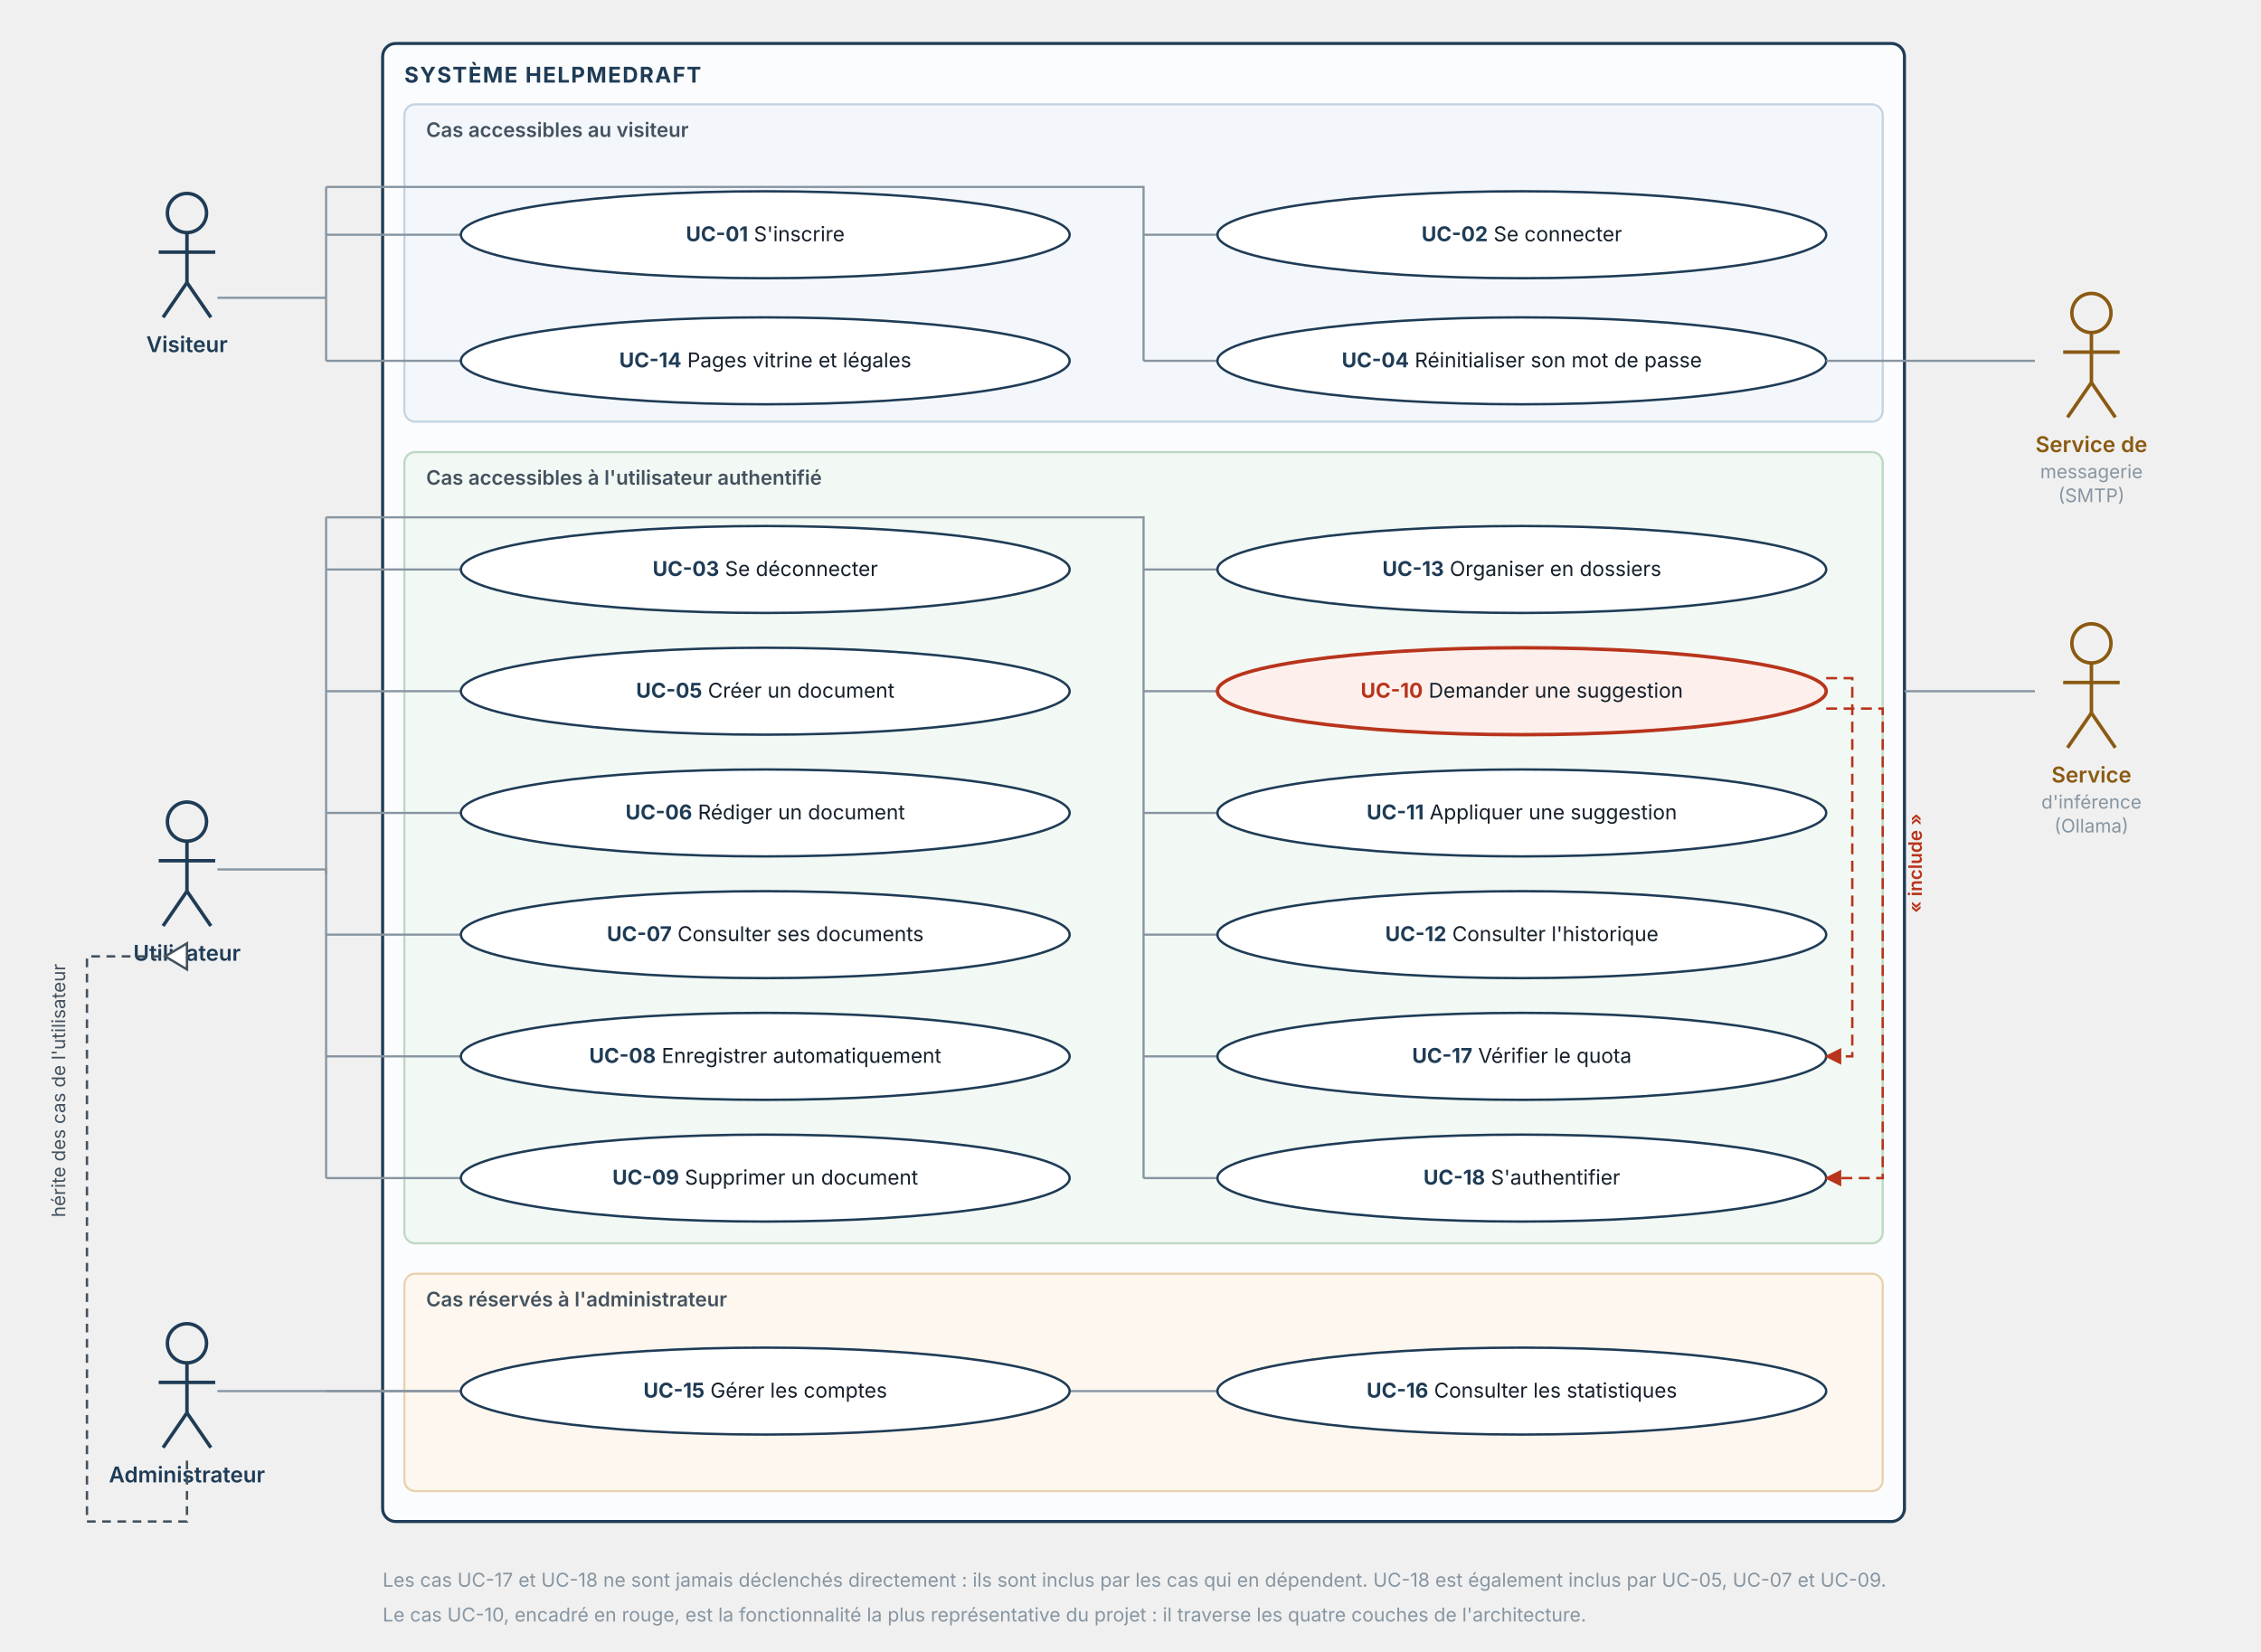
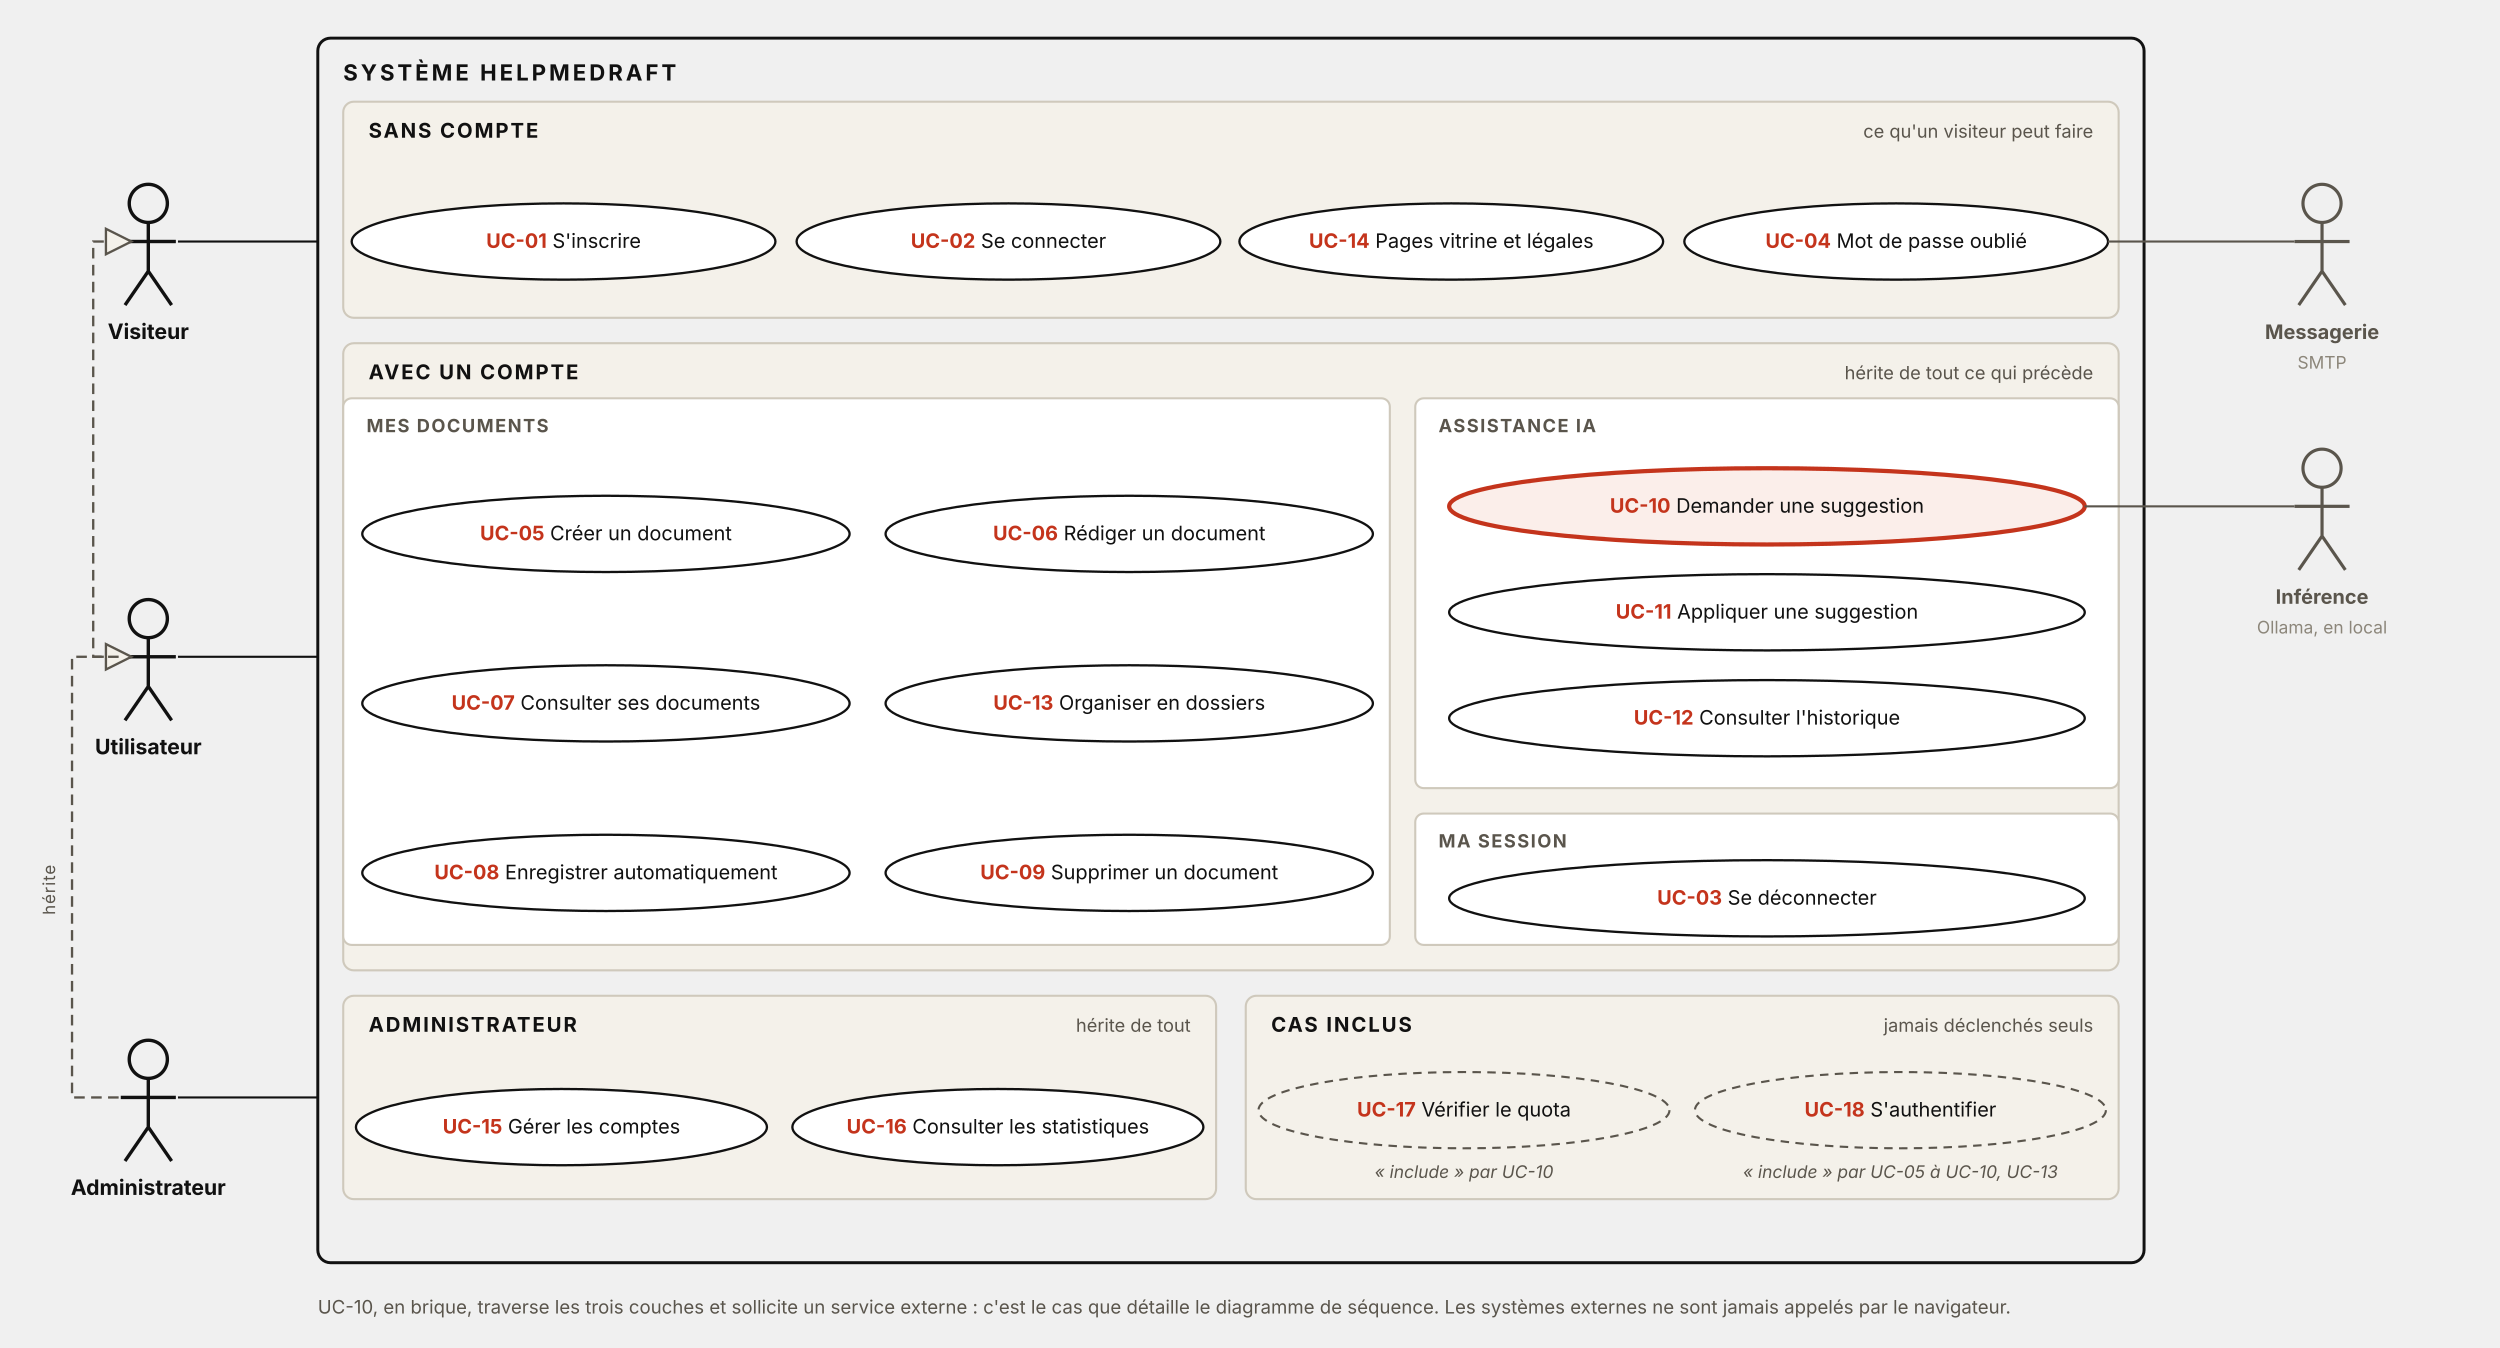
- <svg xmlns="http://www.w3.org/2000/svg" viewBox="0 0 1040 760" font-family="Inter, sans-serif">
-   <defs>
-     <marker id="u1" viewBox="0 0 10 10" refX="9" refY="5" markerWidth="7" markerHeight="7" orient="auto-start-reverse">
-       <path d="M0,0 L10,5 L0,10 z" fill="#b8341c" />
-     </marker>
-   </defs>
-   <rect x="176" y="20" width="700" height="680" rx="6" fill="#fbfcfd" stroke="#1f3c56" stroke-width="1.4" />
-   <text x="186" y="38" font-size="10" font-weight="700" fill="#1f3c56" letter-spacing=".06em">SYSTÈME HELPMEDRAFT</text>
-   <rect x="186" y="48" width="680" height="146" rx="5" fill="#f3f7fb" stroke="#c4d4e2" />
-   <text x="196" y="63" font-size="9.2" font-weight="600" fill="#44525f">Cas accessibles au visiteur</text>
-   <rect x="186" y="208" width="680" height="364" rx="5" fill="#f2f8f3" stroke="#bcd9c3" />
-   <text x="196" y="223" font-size="9.2" font-weight="600" fill="#44525f">Cas accessibles à l'utilisateur authentifié</text>
-   <rect x="186" y="586" width="680" height="100" rx="5" fill="#fdf7ef" stroke="#e8d2ae" />
-   <text x="196" y="601" font-size="9.2" font-weight="600" fill="#44525f">Cas réservés à l'administrateur</text>
-   <path d="M150,86 L150,166" stroke="#8795a1" stroke-width="1" fill="none" />
-   <line x1="150" y1="108" x2="212" y2="108" stroke="#8795a1" stroke-width="1" />
-   <line x1="150" y1="166" x2="212" y2="166" stroke="#8795a1" stroke-width="1" />
-   <path d="M150,86 L526,86 L526,166" stroke="#8795a1" stroke-width="1" fill="none" />
-   <line x1="526" y1="108" x2="560" y2="108" stroke="#8795a1" stroke-width="1" />
-   <line x1="526" y1="166" x2="560" y2="166" stroke="#8795a1" stroke-width="1" />
-   <path d="M100,137 L150,137 L150,137" stroke="#8795a1" stroke-width="1" fill="none" />
-   <path d="M150,238 L150,542" stroke="#8795a1" stroke-width="1" fill="none" />
-   <line x1="150" y1="262" x2="212" y2="262" stroke="#8795a1" stroke-width="1" />
-   <line x1="150" y1="318" x2="212" y2="318" stroke="#8795a1" stroke-width="1" />
-   <line x1="150" y1="374" x2="212" y2="374" stroke="#8795a1" stroke-width="1" />
-   <line x1="150" y1="430" x2="212" y2="430" stroke="#8795a1" stroke-width="1" />
-   <line x1="150" y1="486" x2="212" y2="486" stroke="#8795a1" stroke-width="1" />
-   <line x1="150" y1="542" x2="212" y2="542" stroke="#8795a1" stroke-width="1" />
-   <path d="M150,238 L526,238 L526,542" stroke="#8795a1" stroke-width="1" fill="none" />
-   <line x1="526" y1="262" x2="560" y2="262" stroke="#8795a1" stroke-width="1" />
-   <line x1="526" y1="318" x2="560" y2="318" stroke="#8795a1" stroke-width="1" />
-   <line x1="526" y1="374" x2="560" y2="374" stroke="#8795a1" stroke-width="1" />
-   <line x1="526" y1="430" x2="560" y2="430" stroke="#8795a1" stroke-width="1" />
-   <line x1="526" y1="486" x2="560" y2="486" stroke="#8795a1" stroke-width="1" />
-   <line x1="526" y1="542" x2="560" y2="542" stroke="#8795a1" stroke-width="1" />
-   <path d="M100,400 L150,400 L150,402" stroke="#8795a1" stroke-width="1" fill="none" />
-   <path d="M100,640 L150,640 L150,640 L212,640" stroke="#8795a1" stroke-width="1" fill="none" />
-   <path d="M150,640 L526,640 L560,640" stroke="#8795a1" stroke-width="1" fill="none" />
-   <ellipse cx="352" cy="108" rx="140" ry="20" fill="#ffffff" stroke="#1f3c56" stroke-width="1.1" />
-   <text x="352" y="111" font-size="9.4" text-anchor="middle" fill="#16202b">
-     <tspan font-weight="700" fill="#1f3c56">UC-01</tspan>  S'inscrire</text>
-   <ellipse cx="352" cy="166" rx="140" ry="20" fill="#ffffff" stroke="#1f3c56" stroke-width="1.1" />
-   <text x="352" y="169" font-size="9.4" text-anchor="middle" fill="#16202b">
-     <tspan font-weight="700" fill="#1f3c56">UC-14</tspan>  Pages vitrine et légales</text>
-   <ellipse cx="700" cy="108" rx="140" ry="20" fill="#ffffff" stroke="#1f3c56" stroke-width="1.1" />
-   <text x="700" y="111" font-size="9.4" text-anchor="middle" fill="#16202b">
-     <tspan font-weight="700" fill="#1f3c56">UC-02</tspan>  Se connecter</text>
-   <ellipse cx="700" cy="166" rx="140" ry="20" fill="#ffffff" stroke="#1f3c56" stroke-width="1.1" />
-   <text x="700" y="169" font-size="9.4" text-anchor="middle" fill="#16202b">
-     <tspan font-weight="700" fill="#1f3c56">UC-04</tspan>  Réinitialiser son mot de passe</text>
-   <ellipse cx="352" cy="262" rx="140" ry="20" fill="#ffffff" stroke="#1f3c56" stroke-width="1.1" />
-   <text x="352" y="265" font-size="9.4" text-anchor="middle" fill="#16202b">
-     <tspan font-weight="700" fill="#1f3c56">UC-03</tspan>  Se déconnecter</text>
-   <ellipse cx="352" cy="318" rx="140" ry="20" fill="#ffffff" stroke="#1f3c56" stroke-width="1.1" />
-   <text x="352" y="321" font-size="9.4" text-anchor="middle" fill="#16202b">
-     <tspan font-weight="700" fill="#1f3c56">UC-05</tspan>  Créer un document</text>
-   <ellipse cx="352" cy="374" rx="140" ry="20" fill="#ffffff" stroke="#1f3c56" stroke-width="1.1" />
-   <text x="352" y="377" font-size="9.4" text-anchor="middle" fill="#16202b">
-     <tspan font-weight="700" fill="#1f3c56">UC-06</tspan>  Rédiger un document</text>
-   <ellipse cx="352" cy="430" rx="140" ry="20" fill="#ffffff" stroke="#1f3c56" stroke-width="1.1" />
-   <text x="352" y="433" font-size="9.4" text-anchor="middle" fill="#16202b">
-     <tspan font-weight="700" fill="#1f3c56">UC-07</tspan>  Consulter ses documents</text>
-   <ellipse cx="352" cy="486" rx="140" ry="20" fill="#ffffff" stroke="#1f3c56" stroke-width="1.1" />
-   <text x="352" y="489" font-size="9.4" text-anchor="middle" fill="#16202b">
-     <tspan font-weight="700" fill="#1f3c56">UC-08</tspan>  Enregistrer automatiquement</text>
-   <ellipse cx="352" cy="542" rx="140" ry="20" fill="#ffffff" stroke="#1f3c56" stroke-width="1.1" />
-   <text x="352" y="545" font-size="9.4" text-anchor="middle" fill="#16202b">
-     <tspan font-weight="700" fill="#1f3c56">UC-09</tspan>  Supprimer un document</text>
-   <ellipse cx="700" cy="262" rx="140" ry="20" fill="#ffffff" stroke="#1f3c56" stroke-width="1.1" />
-   <text x="700" y="265" font-size="9.4" text-anchor="middle" fill="#16202b">
-     <tspan font-weight="700" fill="#1f3c56">UC-13</tspan>  Organiser en dossiers</text>
-   <ellipse cx="700" cy="318" rx="140" ry="20" fill="#fdf0ec" stroke="#b8341c" stroke-width="1.6" />
-   <text x="700" y="321" font-size="9.4" text-anchor="middle" fill="#16202b">
-     <tspan font-weight="700" fill="#b8341c">UC-10</tspan>  Demander une suggestion</text>
-   <ellipse cx="700" cy="374" rx="140" ry="20" fill="#ffffff" stroke="#1f3c56" stroke-width="1.1" />
-   <text x="700" y="377" font-size="9.4" text-anchor="middle" fill="#16202b">
-     <tspan font-weight="700" fill="#1f3c56">UC-11</tspan>  Appliquer une suggestion</text>
-   <ellipse cx="700" cy="430" rx="140" ry="20" fill="#ffffff" stroke="#1f3c56" stroke-width="1.1" />
-   <text x="700" y="433" font-size="9.4" text-anchor="middle" fill="#16202b">
-     <tspan font-weight="700" fill="#1f3c56">UC-12</tspan>  Consulter l'historique</text>
-   <ellipse cx="700" cy="486" rx="140" ry="20" fill="#ffffff" stroke="#1f3c56" stroke-width="1.1" />
-   <text x="700" y="489" font-size="9.4" text-anchor="middle" fill="#16202b">
-     <tspan font-weight="700" fill="#1f3c56">UC-17</tspan>  Vérifier le quota</text>
-   <ellipse cx="700" cy="542" rx="140" ry="20" fill="#ffffff" stroke="#1f3c56" stroke-width="1.1" />
-   <text x="700" y="545" font-size="9.4" text-anchor="middle" fill="#16202b">
-     <tspan font-weight="700" fill="#1f3c56">UC-18</tspan>  S'authentifier</text>
-   <ellipse cx="352" cy="640" rx="140" ry="20" fill="#ffffff" stroke="#1f3c56" stroke-width="1.1" />
-   <text x="352" y="643" font-size="9.4" text-anchor="middle" fill="#16202b">
-     <tspan font-weight="700" fill="#1f3c56">UC-15</tspan>  Gérer les comptes</text>
-   <ellipse cx="700" cy="640" rx="140" ry="20" fill="#ffffff" stroke="#1f3c56" stroke-width="1.1" />
-   <text x="700" y="643" font-size="9.4" text-anchor="middle" fill="#16202b">
-     <tspan font-weight="700" fill="#1f3c56">UC-16</tspan>  Consulter les statistiques</text>
-   <path d="M840,312 L852,312 L852,486 L840,486" fill="none" stroke="#b8341c" stroke-width="1.1" stroke-dasharray="5 3" marker-end="url(#u1)" />
-   <path d="M840,326 L866,326 L866,542 L840,542" fill="none" stroke="#b8341c" stroke-width="1.1" stroke-dasharray="5 3" marker-end="url(#u1)" />
-   <text x="884" y="420" font-size="8.6" fill="#b8341c" font-weight="600" transform="rotate(-90 884 420)">« include »</text>
-   <circle cx="86" cy="98" r="9" fill="none" stroke="#1f3c56" stroke-width="1.6" />
-   <line x1="86" y1="107" x2="86" y2="130" stroke="#1f3c56" stroke-width="1.6" />
-   <line x1="73" y1="116" x2="99" y2="116" stroke="#1f3c56" stroke-width="1.6" />
-   <line x1="86" y1="130" x2="75" y2="146" stroke="#1f3c56" stroke-width="1.6" />
-   <line x1="86" y1="130" x2="97" y2="146" stroke="#1f3c56" stroke-width="1.6" />
-   <text x="86" y="162" font-size="10" font-weight="600" fill="#1f3c56" text-anchor="middle">Visiteur</text>
-   <circle cx="86" cy="378" r="9" fill="none" stroke="#1f3c56" stroke-width="1.6" />
-   <line x1="86" y1="387" x2="86" y2="410" stroke="#1f3c56" stroke-width="1.6" />
-   <line x1="73" y1="396" x2="99" y2="396" stroke="#1f3c56" stroke-width="1.6" />
-   <line x1="86" y1="410" x2="75" y2="426" stroke="#1f3c56" stroke-width="1.6" />
-   <line x1="86" y1="410" x2="97" y2="426" stroke="#1f3c56" stroke-width="1.6" />
-   <text x="86" y="442" font-size="10" font-weight="600" fill="#1f3c56" text-anchor="middle">Utilisateur</text>
-   <circle cx="86" cy="618" r="9" fill="none" stroke="#1f3c56" stroke-width="1.6" />
-   <line x1="86" y1="627" x2="86" y2="650" stroke="#1f3c56" stroke-width="1.6" />
-   <line x1="73" y1="636" x2="99" y2="636" stroke="#1f3c56" stroke-width="1.6" />
-   <line x1="86" y1="650" x2="75" y2="666" stroke="#1f3c56" stroke-width="1.6" />
-   <line x1="86" y1="650" x2="97" y2="666" stroke="#1f3c56" stroke-width="1.6" />
-   <text x="86" y="682" font-size="10" font-weight="600" fill="#1f3c56" text-anchor="middle">Administrateur</text>
-   <circle cx="962" cy="144" r="9" fill="none" stroke="#8a5a12" stroke-width="1.6" />
-   <line x1="962" y1="153" x2="962" y2="176" stroke="#8a5a12" stroke-width="1.6" />
-   <line x1="949" y1="162" x2="975" y2="162" stroke="#8a5a12" stroke-width="1.6" />
-   <line x1="962" y1="176" x2="951" y2="192" stroke="#8a5a12" stroke-width="1.6" />
-   <line x1="962" y1="176" x2="973" y2="192" stroke="#8a5a12" stroke-width="1.6" />
-   <text x="962" y="208" font-size="10" font-weight="600" fill="#8a5a12" text-anchor="middle">Service de</text>
-   <text x="962" y="220" font-size="8.6" fill="#8795a1" text-anchor="middle">messagerie</text>
-   <text x="962" y="231" font-size="8.6" fill="#8795a1" text-anchor="middle">(SMTP)</text>
-   <circle cx="962" cy="296" r="9" fill="none" stroke="#8a5a12" stroke-width="1.6" />
-   <line x1="962" y1="305" x2="962" y2="328" stroke="#8a5a12" stroke-width="1.6" />
-   <line x1="949" y1="314" x2="975" y2="314" stroke="#8a5a12" stroke-width="1.6" />
-   <line x1="962" y1="328" x2="951" y2="344" stroke="#8a5a12" stroke-width="1.6" />
-   <line x1="962" y1="328" x2="973" y2="344" stroke="#8a5a12" stroke-width="1.6" />
-   <text x="962" y="360" font-size="10" font-weight="600" fill="#8a5a12" text-anchor="middle">Service</text>
-   <text x="962" y="372" font-size="8.6" fill="#8795a1" text-anchor="middle">d'inférence</text>
-   <text x="962" y="383" font-size="8.6" fill="#8795a1" text-anchor="middle">(Ollama)</text>
-   <line x1="840" y1="166" x2="936" y2="166" stroke="#8795a1" stroke-width="1" />
-   <line x1="876" y1="318" x2="936" y2="318" stroke="#8795a1" stroke-width="1" />
-   <path d="M86,672 L86,700 L40,700 L40,440 L86,440" fill="none" stroke="#44525f" stroke-width="1.1" stroke-dasharray="4 3" />
-   <polygon points="86,434 76,440 86,446" fill="#fff" stroke="#44525f" stroke-width="1.1" />
-   <text x="30" y="560" font-size="8.6" fill="#44525f" transform="rotate(-90 30 560)">hérite des cas de l'utilisateur</text>
-   <text x="176" y="730" font-size="8.8" fill="#8795a1">Les cas UC-17 et UC-18 ne sont jamais déclenchés directement : ils sont inclus par les cas qui en dépendent. UC-18 est également inclus par UC-05, UC-07 et UC-09.</text>
-   <text x="176" y="746" font-size="8.8" fill="#8795a1">Le cas UC-10, encadré en rouge, est la fonctionnalité la plus représentative du projet : il traverse les quatre couches de l'architecture.</text>
+ <svg xmlns="http://www.w3.org/2000/svg" viewBox="0 0 1180 636" font-family="Inter, sans-serif">
+   <style>
+   .cadre { fill:none; stroke:#111111; stroke-width:1.4 }
+   .sys   { font-size:10.5px; font-weight:700; fill:#111111; letter-spacing:1.4px }
+   .bande { fill:#F4F1EA; stroke:#CFC9BC; stroke-width:1 }
+   .btit  { font-size:9.6px; font-weight:700; fill:#111111; letter-spacing:.9px }
+   .bsub  { font-size:8.6px; fill:#5A554C }
+   .grp   { fill:#FFFFFF; stroke:#CFC9BC; stroke-width:1 }
+   .gtit  { font-size:8.6px; font-weight:700; fill:#5A554C; letter-spacing:.7px }
+   .cas   { fill:#FFFFFF; stroke:#111111; stroke-width:1.1 }
+   .cle   { fill:#FBEEEA; stroke:#C4341C; stroke-width:2 }
+   .cas2  { fill:none; stroke:#5A554C; stroke-width:1; stroke-dasharray:4 3 }
+   .ucid  { font-weight:700; fill:#C4341C }
+   .lib   { font-size:9.4px; fill:#111111 }
+   .incl  { font-size:8.2px; fill:#5A554C; font-style:italic }
+   .act   { fill:none; stroke:#111111; stroke-width:1.6 }
+   .anom  { font-size:10px; font-weight:700; fill:#111111 }
+   .ext   { fill:none; stroke:#5A554C; stroke-width:1.5 }
+   .enom  { font-size:9.4px; font-weight:700; fill:#5A554C }
+   .esub  { font-size:8.2px; fill:#8C867A }
+   .lien  { stroke:#111111; stroke-width:1 }
+   .lienx { stroke:#5A554C; stroke-width:1 }
+   .her   { fill:none; stroke:#5A554C; stroke-width:1.1; stroke-dasharray:5 3 }
+   .hlab  { font-size:8px; fill:#5A554C; letter-spacing:.4px }
+   .pied  { font-size:8.8px; fill:#5A554C }
+ </style>
+   <rect class="cadre" x="150" y="18" width="862" height="578" rx="6" />
+   <text class="sys" x="162" y="38">SYSTÈME HELPMEDRAFT</text>
+   <rect class="bande" x="162" y="48" width="838" height="102" rx="5" />
+   <text class="btit" x="174" y="65">SANS COMPTE</text>
+   <text class="bsub" x="988" y="65" text-anchor="end">ce qu'un visiteur peut faire</text>
+   <ellipse class="cas" cx="266" cy="114" rx="100" ry="18" />
+   <text class="lib" x="266" y="117" font-size="9.0" text-anchor="middle">
+     <tspan class="ucid">UC-01</tspan>  S'inscrire</text>
+   <ellipse class="cas" cx="476" cy="114" rx="100" ry="18" />
+   <text class="lib" x="476" y="117" font-size="9.0" text-anchor="middle">
+     <tspan class="ucid">UC-02</tspan>  Se connecter</text>
+   <ellipse class="cas" cx="685" cy="114" rx="100" ry="18" />
+   <text class="lib" x="685" y="117" font-size="9.0" text-anchor="middle">
+     <tspan class="ucid">UC-14</tspan>  Pages vitrine et légales</text>
+   <ellipse class="cas" cx="895" cy="114" rx="100" ry="18" />
+   <text class="lib" x="895" y="117" font-size="9.0" text-anchor="middle">
+     <tspan class="ucid">UC-04</tspan>  Mot de passe oublié</text>
+   <rect class="bande" x="162" y="162" width="838" height="296" rx="5" />
+   <text class="btit" x="174" y="179">AVEC UN COMPTE</text>
+   <text class="bsub" x="988" y="179" text-anchor="end">hérite de tout ce qui précède</text>
+   <rect class="grp" x="162" y="188" width="494" height="258" rx="4" />
+   <text class="gtit" x="173" y="204">MES DOCUMENTS</text>
+   <ellipse class="cas" cx="286" cy="252" rx="115" ry="18" />
+   <text class="lib" x="286" y="255" font-size="8.8" text-anchor="middle">
+     <tspan class="ucid">UC-05</tspan>  Créer un document</text>
+   <ellipse class="cas" cx="533" cy="252" rx="115" ry="18" />
+   <text class="lib" x="533" y="255" font-size="8.8" text-anchor="middle">
+     <tspan class="ucid">UC-06</tspan>  Rédiger un document</text>
+   <ellipse class="cas" cx="286" cy="332" rx="115" ry="18" />
+   <text class="lib" x="286" y="335" font-size="8.8" text-anchor="middle">
+     <tspan class="ucid">UC-07</tspan>  Consulter ses documents</text>
+   <ellipse class="cas" cx="533" cy="332" rx="115" ry="18" />
+   <text class="lib" x="533" y="335" font-size="8.8" text-anchor="middle">
+     <tspan class="ucid">UC-13</tspan>  Organiser en dossiers</text>
+   <ellipse class="cas" cx="286" cy="412" rx="115" ry="18" />
+   <text class="lib" x="286" y="415" font-size="8.8" text-anchor="middle">
+     <tspan class="ucid">UC-08</tspan>  Enregistrer automatiquement</text>
+   <ellipse class="cas" cx="533" cy="412" rx="115" ry="18" />
+   <text class="lib" x="533" y="415" font-size="8.8" text-anchor="middle">
+     <tspan class="ucid">UC-09</tspan>  Supprimer un document</text>
+   <rect class="grp" x="668" y="188" width="332" height="184" rx="4" />
+   <text class="gtit" x="679" y="204">ASSISTANCE IA</text>
+   <ellipse class="cle" cx="834" cy="239" rx="150" ry="18" />
+   <text class="lib" x="834" y="242" font-size="9.0" text-anchor="middle">
+     <tspan class="ucid">UC-10</tspan>  Demander une suggestion</text>
+   <ellipse class="cas" cx="834" cy="289" rx="150" ry="18" />
+   <text class="lib" x="834" y="292" font-size="9.0" text-anchor="middle">
+     <tspan class="ucid">UC-11</tspan>  Appliquer une suggestion</text>
+   <ellipse class="cas" cx="834" cy="339" rx="150" ry="18" />
+   <text class="lib" x="834" y="342" font-size="9.0" text-anchor="middle">
+     <tspan class="ucid">UC-12</tspan>  Consulter l'historique</text>
+   <rect class="grp" x="668" y="384" width="332" height="62" rx="4" />
+   <text class="gtit" x="679" y="400">MA SESSION</text>
+   <ellipse class="cas" cx="834" cy="424" rx="150" ry="18" />
+   <text class="lib" x="834" y="427" font-size="9.0" text-anchor="middle">
+     <tspan class="ucid">UC-03</tspan>  Se déconnecter</text>
+   <rect class="bande" x="162" y="470" width="412" height="96" rx="5" />
+   <text class="btit" x="174" y="487">ADMINISTRATEUR</text>
+   <text class="bsub" x="562" y="487" text-anchor="end">hérite de tout</text>
+   <ellipse class="cas" cx="265" cy="532" rx="97" ry="18" />
+   <text class="lib" x="265" y="535" font-size="8.2" text-anchor="middle">
+     <tspan class="ucid">UC-15</tspan>  Gérer les comptes</text>
+   <ellipse class="cas" cx="471" cy="532" rx="97" ry="18" />
+   <text class="lib" x="471" y="535" font-size="8.2" text-anchor="middle">
+     <tspan class="ucid">UC-16</tspan>  Consulter les statistiques</text>
+   <rect class="bande" x="588" y="470" width="412" height="96" rx="5" />
+   <text class="btit" x="600" y="487">CAS INCLUS</text>
+   <text class="bsub" x="988" y="487" text-anchor="end">jamais déclenchés seuls</text>
+   <ellipse class="cas2" cx="691" cy="524" rx="97" ry="18" />
+   <text class="lib" x="691" y="527" font-size="8.2" text-anchor="middle">
+     <tspan class="ucid">UC-17</tspan>  Vérifier le quota</text>
+   <text class="incl" x="691" y="556" text-anchor="middle">« include » par UC-10</text>
+   <ellipse class="cas2" cx="897" cy="524" rx="97" ry="18" />
+   <text class="lib" x="897" y="527" font-size="8.2" text-anchor="middle">
+     <tspan class="ucid">UC-18</tspan>  S'authentifier</text>
+   <text class="incl" x="897" y="556" text-anchor="middle">« include » par UC-05 à UC-10, UC-13</text>
+   <circle class="act" cx="70" cy="96" r="9" />
+   <path class="act" d="M70,105 V128 M57,114 H83 M70,128 L59,144 M70,128 L81,144" />
+   <text class="anom" x="70" y="160" text-anchor="middle">Visiteur</text>
+   <line class="lien" x1="84" y1="114" x2="150" y2="114" />
+   <circle class="act" cx="70" cy="292" r="9" />
+   <path class="act" d="M70,301 V324 M57,310 H83 M70,324 L59,340 M70,324 L81,340" />
+   <text class="anom" x="70" y="356" text-anchor="middle">Utilisateur</text>
+   <line class="lien" x1="84" y1="310" x2="150" y2="310" />
+   <circle class="act" cx="70" cy="500" r="9" />
+   <path class="act" d="M70,509 V532 M57,518 H83 M70,532 L59,548 M70,532 L81,548" />
+   <text class="anom" x="70" y="564" text-anchor="middle">Administrateur</text>
+   <line class="lien" x1="84" y1="518" x2="150" y2="518" />
+   <path class="her" d="M56,518 H34 V310 H50" />
+   <polygon points="50,304 62,310 50,316" fill="#F4F1EA" stroke="#5A554C" stroke-width="1.1" />
+   <path class="her" d="M56,310 H44 V114 H50" />
+   <polygon points="50,108 62,114 50,120" fill="#F4F1EA" stroke="#5A554C" stroke-width="1.1" />
+   <text class="hlab" x="26" y="420" transform="rotate(-90 26 420)" text-anchor="middle">hérite</text>
+   <circle class="ext" cx="1096" cy="96" r="9" />
+   <path class="ext" d="M1096,105 V128 M1083,114 H1109 M1096,128 L1085,144 M1096,128 L1107,144" />
+   <text class="enom" x="1096" y="160" text-anchor="middle">Messagerie</text>
+   <text class="esub" x="1096" y="174" text-anchor="middle">SMTP</text>
+   <line class="lienx" x1="995" y1="114" x2="1083" y2="114" />
+   <circle class="ext" cx="1096" cy="221" r="9" />
+   <path class="ext" d="M1096,230 V253 M1083,239 H1109 M1096,253 L1085,269 M1096,253 L1107,269" />
+   <text class="enom" x="1096" y="285" text-anchor="middle">Inférence</text>
+   <text class="esub" x="1096" y="299" text-anchor="middle">Ollama, en local</text>
+   <line class="lienx" x1="984" y1="239" x2="1083" y2="239" />
+   <text class="pied" x="150" y="620">UC-10, en brique, traverse les trois couches et sollicite un service externe : c'est le cas que détaille le diagramme de séquence. Les systèmes externes ne sont jamais appelés par le navigateur.</text>
</svg>
